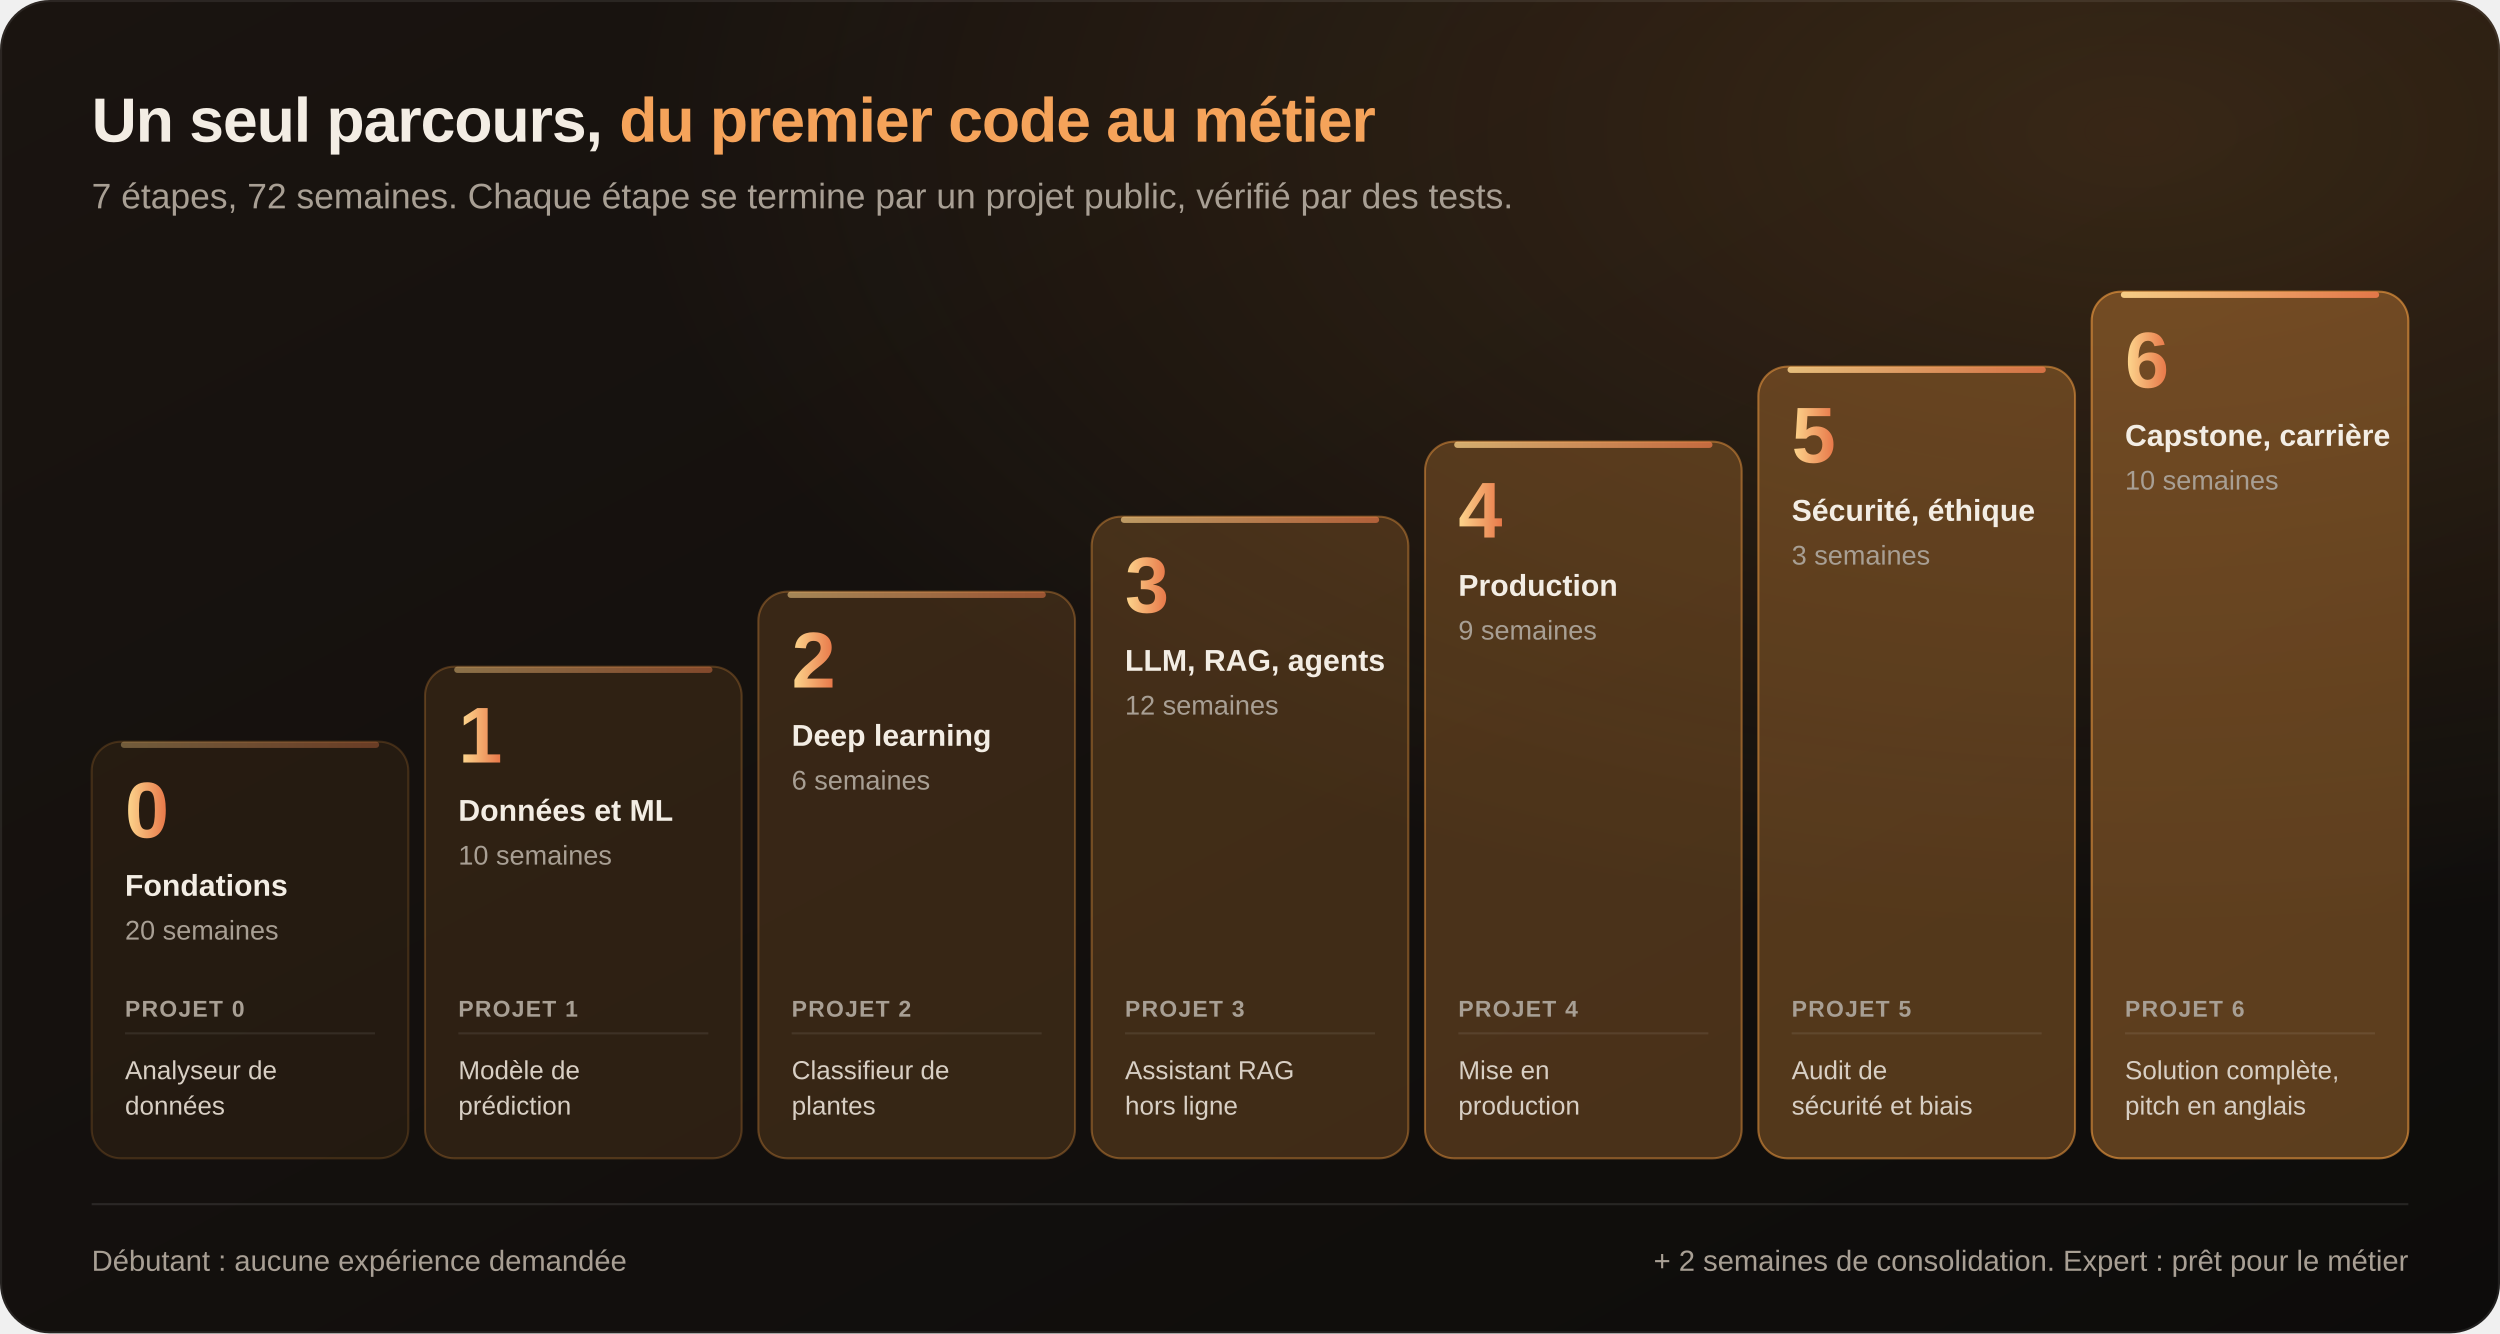
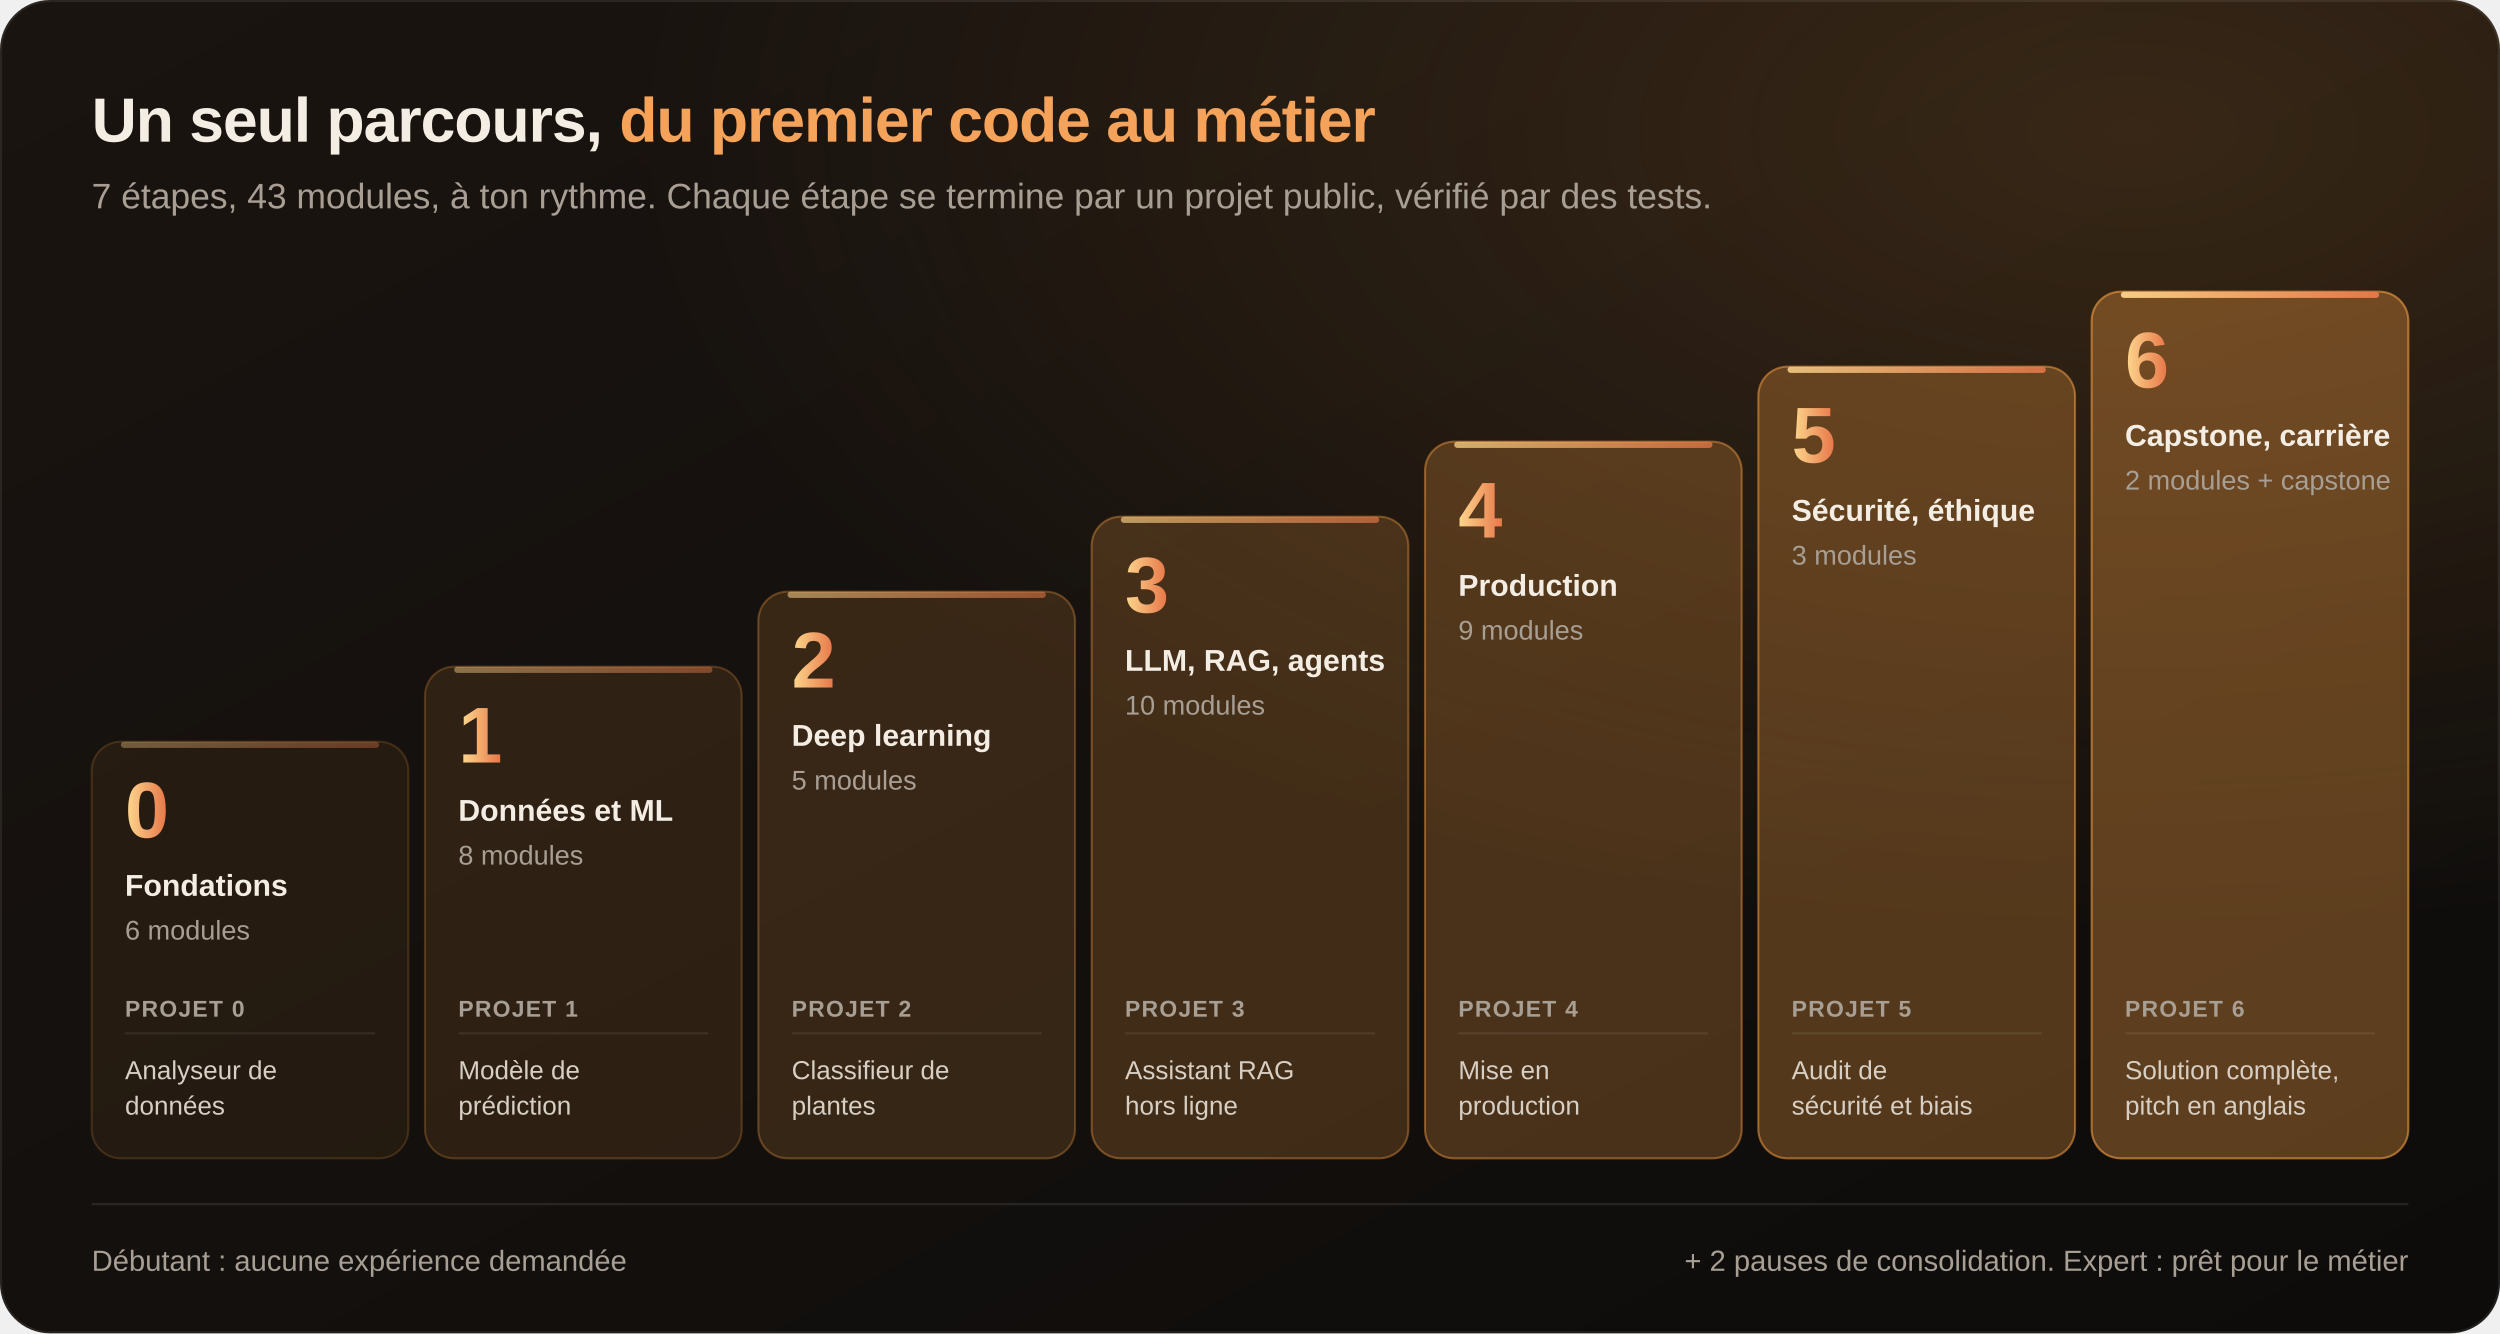
<svg xmlns="http://www.w3.org/2000/svg" width="1200" height="640" viewBox="0 0 1200 640" role="img" aria-labelledby="t d">
  <defs>
    <linearGradient id="bg" x1="0" y1="0" x2="1" y2="1">
      <stop offset="0" stop-color="#1a1410" />
      <stop offset="1" stop-color="#0d0c0b" />
    </linearGradient>
    <radialGradient id="glow" cx="0.85" cy="0.1" r="0.6">
      <stop offset="0" stop-color="#f59e42" stop-opacity="0.16" />
      <stop offset="1" stop-color="#f59e42" stop-opacity="0" />
    </radialGradient>
    <linearGradient id="amber" x1="0" y1="0" x2="1" y2="0">
      <stop offset="0" stop-color="#fcd38b" />
      <stop offset="1" stop-color="#e8794a" />
    </linearGradient>
  </defs>
  <rect width="1200" height="640" rx="24" fill="url(#bg)" />
  <rect width="1200" height="640" rx="24" fill="url(#glow)" />
  <rect x="0.5" y="0.5" width="1199" height="639" rx="23.5" fill="none" stroke="#ffffff" stroke-opacity="0.08" />
  <g font-family="'Segoe UI', -apple-system, BlinkMacSystemFont, 'Helvetica Neue', Arial, sans-serif">
    <text x="44" y="68" font-size="30" font-weight="700" fill="#f3ede4" letter-spacing="-0.5">Un seul parcours, <tspan fill="#f5a35a">du premier code au métier</tspan>
    </text>
-     <text x="44" y="100" font-size="17" fill="#a89f94">7 étapes, 72 semaines. Chaque étape se termine par un projet public, vérifié par des tests.</text>
+     <text x="44" y="100" font-size="17" fill="#a89f94">7 étapes, 43 modules, à ton rythme. Chaque étape se termine par un projet public, vérifié par des tests.</text>
    <rect x="44" y="356" width="152" height="200" rx="14" fill="#f59e42" fill-opacity="0.070" stroke="#f59e42" stroke-opacity="0.18" />
    <rect x="58" y="356" width="124" height="3" rx="1.5" fill="url(#amber)" fill-opacity="0.35" />
    <text x="60" y="402" font-size="38" font-weight="800" fill="url(#amber)">0</text>
    <text x="60" y="430" font-size="14.5" font-weight="700" fill="#f3ede4">Fondations</text>
-     <text x="60" y="451" font-size="13" fill="#a89f94">20 semaines</text>
+     <text x="60" y="451" font-size="13" fill="#a89f94">6 modules</text>
    <text x="60" y="488" font-size="11" font-weight="600" fill="#a89f94" letter-spacing="0.6">PROJET 0</text>
    <line x1="60" y1="496" x2="180" y2="496" stroke="#ffffff" stroke-opacity="0.08" />
    <text font-size="12.5" fill="#d8cfc4">
      <tspan x="60" y="518">Analyseur de</tspan>
      <tspan x="60" dy="17">données</tspan>
    </text>
    <rect x="204" y="320" width="152" height="236" rx="14" fill="#f59e42" fill-opacity="0.115" stroke="#f59e42" stroke-opacity="0.25" />
    <rect x="218" y="320" width="124" height="3" rx="1.5" fill="url(#amber)" fill-opacity="0.45" />
    <text x="220" y="366" font-size="38" font-weight="800" fill="url(#amber)">1</text>
    <text x="220" y="394" font-size="14.5" font-weight="700" fill="#f3ede4">Données et ML</text>
-     <text x="220" y="415" font-size="13" fill="#a89f94">10 semaines</text>
+     <text x="220" y="415" font-size="13" fill="#a89f94">8 modules</text>
    <text x="220" y="488" font-size="11" font-weight="600" fill="#a89f94" letter-spacing="0.6">PROJET 1</text>
    <line x1="220" y1="496" x2="340" y2="496" stroke="#ffffff" stroke-opacity="0.08" />
    <text font-size="12.5" fill="#d8cfc4">
      <tspan x="220" y="518">Modèle de</tspan>
      <tspan x="220" dy="17">prédiction</tspan>
    </text>
    <rect x="364" y="284" width="152" height="272" rx="14" fill="#f59e42" fill-opacity="0.160" stroke="#f59e42" stroke-opacity="0.32" />
    <rect x="378" y="284" width="124" height="3" rx="1.5" fill="url(#amber)" fill-opacity="0.55" />
    <text x="380" y="330" font-size="38" font-weight="800" fill="url(#amber)">2</text>
    <text x="380" y="358" font-size="14.5" font-weight="700" fill="#f3ede4">Deep learning</text>
-     <text x="380" y="379" font-size="13" fill="#a89f94">6 semaines</text>
+     <text x="380" y="379" font-size="13" fill="#a89f94">5 modules</text>
    <text x="380" y="488" font-size="11" font-weight="600" fill="#a89f94" letter-spacing="0.6">PROJET 2</text>
    <line x1="380" y1="496" x2="500" y2="496" stroke="#ffffff" stroke-opacity="0.08" />
    <text font-size="12.5" fill="#d8cfc4">
      <tspan x="380" y="518">Classifieur de</tspan>
      <tspan x="380" dy="17">plantes</tspan>
    </text>
    <rect x="524" y="248" width="152" height="308" rx="14" fill="#f59e42" fill-opacity="0.205" stroke="#f59e42" stroke-opacity="0.39" />
    <rect x="538" y="248" width="124" height="3" rx="1.5" fill="url(#amber)" fill-opacity="0.65" />
    <text x="540" y="294" font-size="38" font-weight="800" fill="url(#amber)">3</text>
    <text x="540" y="322" font-size="14.5" font-weight="700" fill="#f3ede4">LLM, RAG, agents</text>
-     <text x="540" y="343" font-size="13" fill="#a89f94">12 semaines</text>
+     <text x="540" y="343" font-size="13" fill="#a89f94">10 modules</text>
    <text x="540" y="488" font-size="11" font-weight="600" fill="#a89f94" letter-spacing="0.6">PROJET 3</text>
    <line x1="540" y1="496" x2="660" y2="496" stroke="#ffffff" stroke-opacity="0.08" />
    <text font-size="12.5" fill="#d8cfc4">
      <tspan x="540" y="518">Assistant RAG</tspan>
      <tspan x="540" dy="17">hors ligne</tspan>
    </text>
    <rect x="684" y="212" width="152" height="344" rx="14" fill="#f59e42" fill-opacity="0.250" stroke="#f59e42" stroke-opacity="0.46" />
    <rect x="698" y="212" width="124" height="3" rx="1.5" fill="url(#amber)" fill-opacity="0.75" />
    <text x="700" y="258" font-size="38" font-weight="800" fill="url(#amber)">4</text>
    <text x="700" y="286" font-size="14.5" font-weight="700" fill="#f3ede4">Production</text>
-     <text x="700" y="307" font-size="13" fill="#a89f94">9 semaines</text>
+     <text x="700" y="307" font-size="13" fill="#a89f94">9 modules</text>
    <text x="700" y="488" font-size="11" font-weight="600" fill="#a89f94" letter-spacing="0.6">PROJET 4</text>
    <line x1="700" y1="496" x2="820" y2="496" stroke="#ffffff" stroke-opacity="0.08" />
    <text font-size="12.5" fill="#d8cfc4">
      <tspan x="700" y="518">Mise en</tspan>
      <tspan x="700" dy="17">production</tspan>
    </text>
    <rect x="844" y="176" width="152" height="380" rx="14" fill="#f59e42" fill-opacity="0.295" stroke="#f59e42" stroke-opacity="0.53" />
    <rect x="858" y="176" width="124" height="3" rx="1.5" fill="url(#amber)" fill-opacity="0.85" />
    <text x="860" y="222" font-size="38" font-weight="800" fill="url(#amber)">5</text>
    <text x="860" y="250" font-size="14.5" font-weight="700" fill="#f3ede4">Sécurité, éthique</text>
-     <text x="860" y="271" font-size="13" fill="#a89f94">3 semaines</text>
+     <text x="860" y="271" font-size="13" fill="#a89f94">3 modules</text>
    <text x="860" y="488" font-size="11" font-weight="600" fill="#a89f94" letter-spacing="0.6">PROJET 5</text>
    <line x1="860" y1="496" x2="980" y2="496" stroke="#ffffff" stroke-opacity="0.08" />
    <text font-size="12.5" fill="#d8cfc4">
      <tspan x="860" y="518">Audit de</tspan>
      <tspan x="860" dy="17">sécurité et biais</tspan>
    </text>
    <rect x="1004" y="140" width="152" height="416" rx="14" fill="#f59e42" fill-opacity="0.340" stroke="#f59e42" stroke-opacity="0.60" />
    <rect x="1018" y="140" width="124" height="3" rx="1.5" fill="url(#amber)" fill-opacity="0.95" />
    <text x="1020" y="186" font-size="38" font-weight="800" fill="url(#amber)">6</text>
    <text x="1020" y="214" font-size="14.5" font-weight="700" fill="#f3ede4">Capstone, carrière</text>
-     <text x="1020" y="235" font-size="13" fill="#a89f94">10 semaines</text>
+     <text x="1020" y="235" font-size="13" fill="#a89f94">2 modules + capstone</text>
    <text x="1020" y="488" font-size="11" font-weight="600" fill="#a89f94" letter-spacing="0.6">PROJET 6</text>
    <line x1="1020" y1="496" x2="1140" y2="496" stroke="#ffffff" stroke-opacity="0.08" />
    <text font-size="12.5" fill="#d8cfc4">
      <tspan x="1020" y="518">Solution complète,</tspan>
      <tspan x="1020" dy="17">pitch en anglais</tspan>
    </text>
    <line x1="44" y1="578" x2="1156" y2="578" stroke="#ffffff" stroke-opacity="0.1" />
    <text x="44" y="610" font-size="14" fill="#a89f94">Débutant : aucune expérience demandée</text>
-     <text x="1156" y="610" font-size="14" fill="#a89f94" text-anchor="end">+ 2 semaines de consolidation. Expert : prêt pour le métier</text>
+     <text x="1156" y="610" font-size="14" fill="#a89f94" text-anchor="end">+ 2 pauses de consolidation. Expert : prêt pour le métier</text>
  </g>
</svg>
